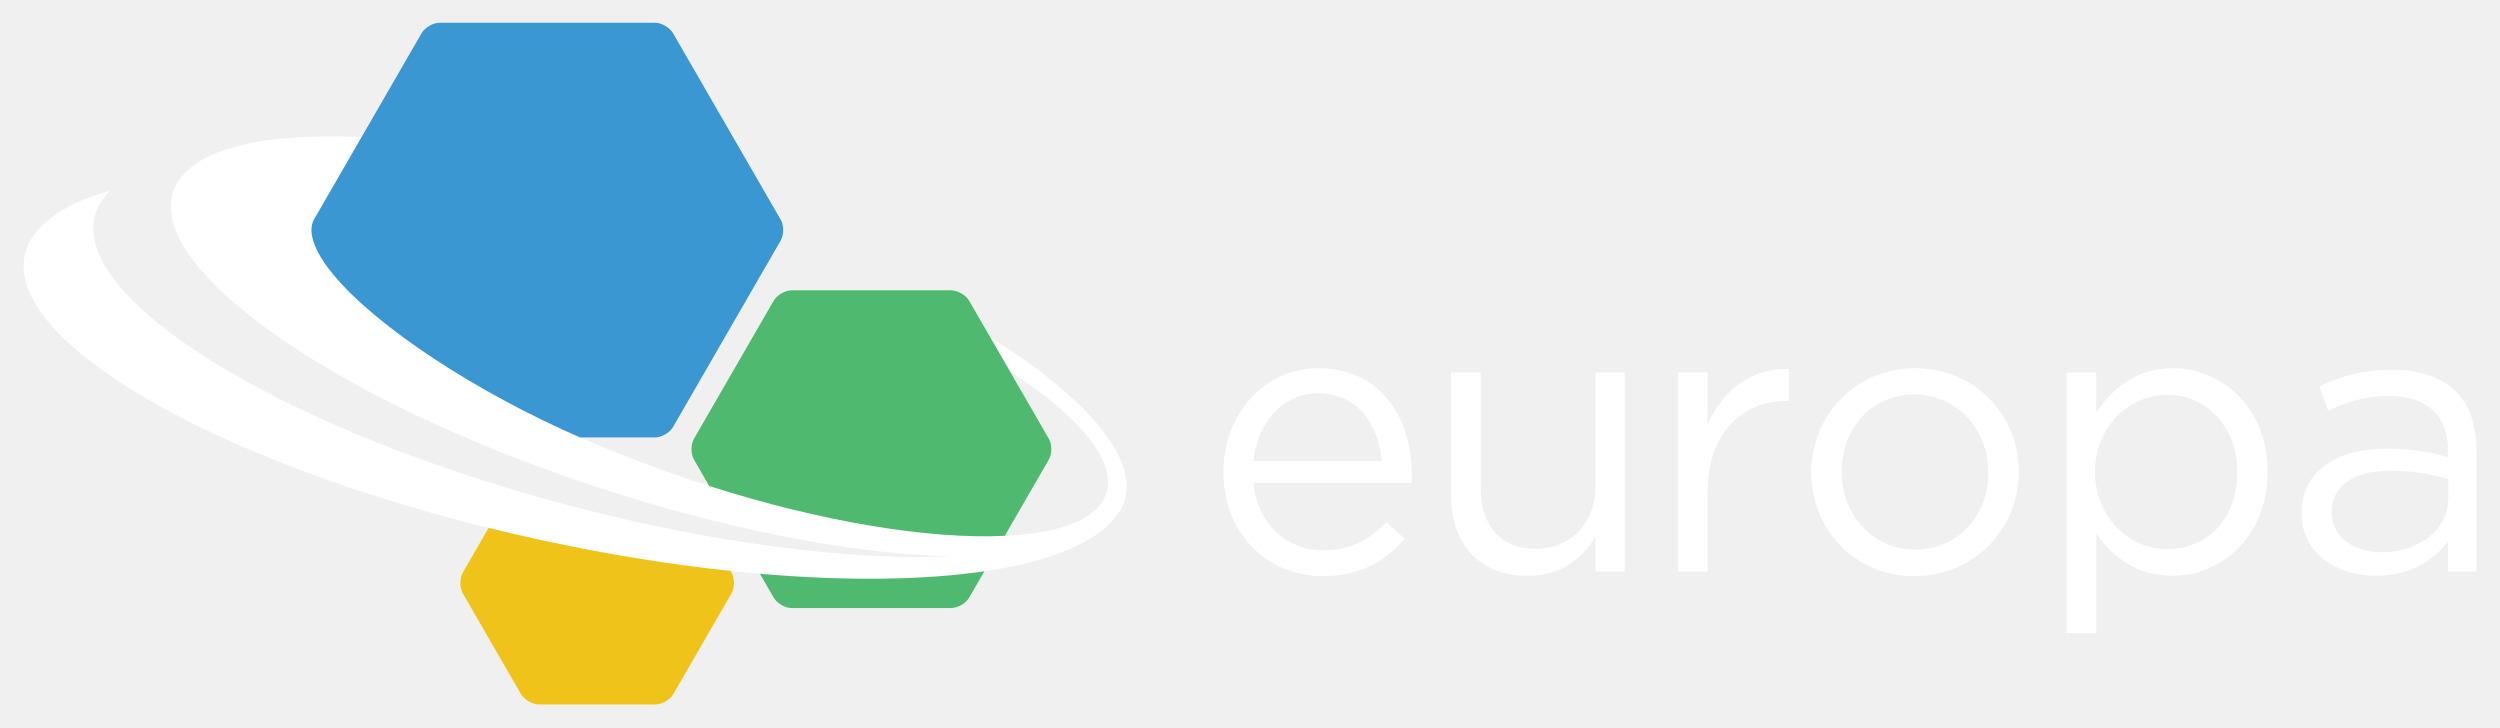
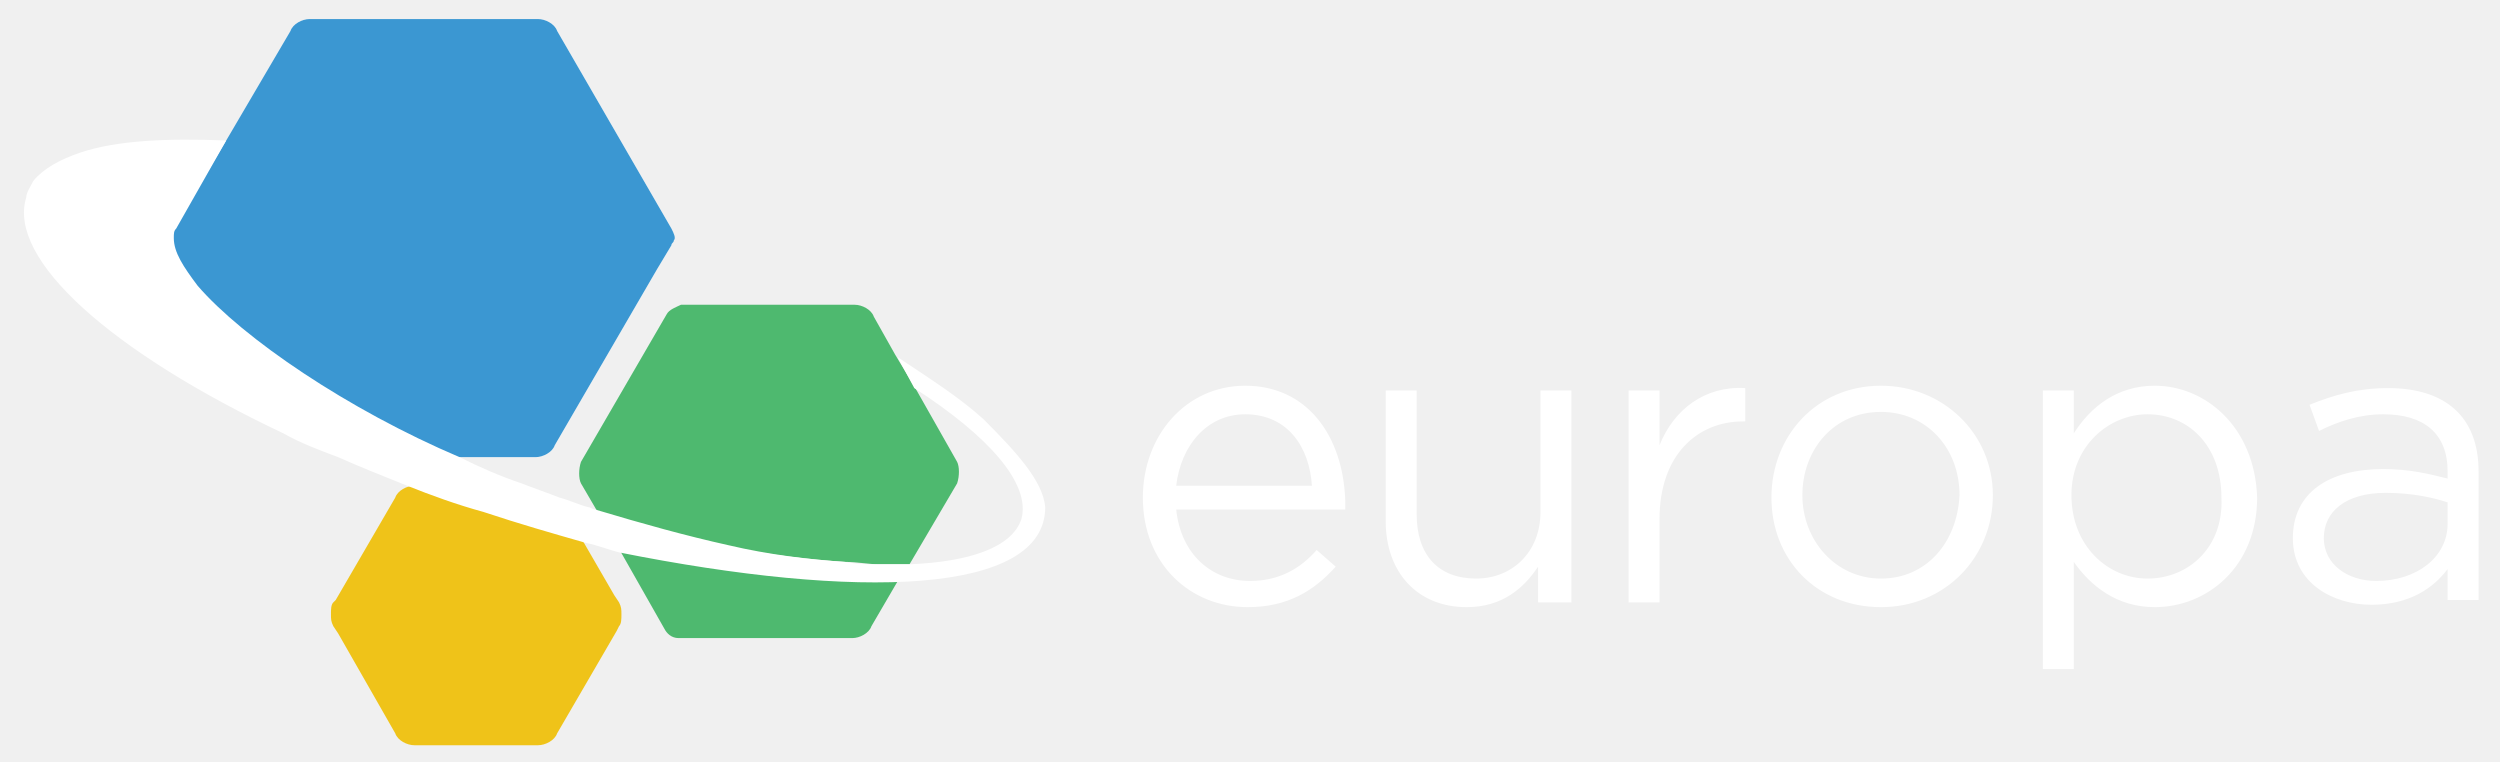
- <svg xmlns="http://www.w3.org/2000/svg" version="1.1" id="Layer_1" x="0px" y="0px" viewBox="0 0 110 32" style="enable-background:new 0 0 110 32;" xml:space="preserve">
+ <svg xmlns="http://www.w3.org/2000/svg" version="1.1" id="Layer_1" x="0px" y="0px" viewBox="0 0 105 32" style="enable-background:new 0 0 105 32;" xml:space="preserve">
  <style type="text/css">
- 	.st0{fill:none;}
- 	.st1{fill:#FFFFFF;}
- 	.st2{fill:#EFC319;}
- 	.st3{fill:#4EB96F;}
- 	.st4{fill:#3B97D2;}
+ 	.st0{fill:#FFFFFF;}
+ 	.st1{fill:#EFC319;}
+ 	.st2{fill:#3B97D2;}
+ 	.st3{fill:none;}
+ 	.st4{fill:#4EB96F;}
</style>
  <g>
-     <path class="st0" d="M46.149,20.225l-1.935,3.352c2.449-0.116,4.093-0.734,4.462-1.868c0.467-1.437-1.207-3.408-4.241-5.375   l1.715,2.97C46.295,19.557,46.295,19.971,46.149,20.225z" />
-     <path class="st1" d="M21.496,23.228l-1.133,1.962c-0.146,0.253-0.146,0.668,0,0.921l2.557,4.428C23.066,30.793,23.425,31,23.718,31   h5.113c0.293,0,0.651-0.207,0.798-0.461l2.557-4.428c0.146-0.253,0.146-0.668,0-0.921l-0.04-0.069   c-2.655-0.281-5.488-0.735-8.41-1.372C22.978,23.584,22.231,23.41,21.496,23.228z" />
-     <path class="st1" d="M33.435,25.246l0.605,1.048c0.146,0.253,0.505,0.461,0.798,0.461h7.009c0.292,0,0.651-0.207,0.798-0.461   l0.669-1.158C40.634,25.531,37.247,25.576,33.435,25.246z M46.149,19.304l-1.715-2.97l-0.866-1.499l-0.924-1.601   c-0.146-0.253-0.505-0.461-0.798-0.461h-7.009c-0.292,0-0.651,0.207-0.798,0.461l-3.504,6.07c-0.146,0.253-0.146,0.668,0,0.921   l0.668,1.158c5.041,1.61,9.742,2.349,13.009,2.194l1.935-3.352C46.295,19.971,46.295,19.557,46.149,19.304z" />
-     <path class="st1" d="M34.351,9.664l-4.736-8.203C29.469,1.207,29.11,1,28.818,1h-9.472c-0.293,0-0.651,0.207-0.798,0.461   l-2.641,4.574l-2.095,3.629c-0.07,0.121-0.104,0.279-0.107,0.439c0,0.016,0,0.032,0,0.048c0.02,0.557,0.374,1.23,0.993,1.97   c1.886,2.253,6.201,5.114,10.83,7.128h0.003h3.286c0.292,0,0.651-0.207,0.798-0.461l4.194-7.265l0.542-0.938   c0.038-0.066,0.065-0.144,0.083-0.226C34.486,10.126,34.459,9.851,34.351,9.664z" />
-     <path class="st1" d="M47.266,17.6c-0.968-0.903-2.22-1.836-3.698-2.765l0.866,1.499c3.034,1.967,4.708,3.938,4.241,5.375   c-0.369,1.134-2.013,1.751-4.462,1.868c-3.266,0.155-7.968-0.585-13.009-2.194c-0.097-0.031-0.193-0.06-0.29-0.092   c-0.409-0.133-0.815-0.272-1.22-0.413c-0.532-0.186-1.059-0.378-1.581-0.577c-0.881-0.336-1.745-0.688-2.584-1.052h-0.003   c-4.629-2.014-8.944-4.875-10.83-7.128c-0.62-0.74-0.973-1.413-0.993-1.97c0-0.016-0.001-0.032,0-0.048   c0.003-0.159,0.037-0.318,0.107-0.439l2.095-3.629c-2.465-0.114-4.521,0.067-5.98,0.549C9.054,6.872,8.395,7.268,7.989,7.772   C7.822,7.978,7.694,8.201,7.615,8.443c-0.832,2.558,3.58,6.423,10.608,9.783c0.725,0.347,1.477,0.689,2.255,1.023   c0.92,0.395,1.874,0.78,2.859,1.151c1.027,0.387,2.086,0.758,3.172,1.112c1.449,0.471,2.878,0.887,4.272,1.247   c0.478,0.124,0.95,0.238,1.419,0.349c3.603,0.848,6.923,1.312,9.673,1.38c-2.637,0.102-5.797-0.114-9.252-0.651   c-0.444-0.069-0.893-0.143-1.347-0.223c-1.979-0.348-4.041-0.796-6.15-1.35c-0.898-0.236-1.778-0.486-2.641-0.745   C11.282,18.154,3.26,12.974,4.177,9.485c0.108-0.41,0.341-0.777,0.676-1.106c-2.137,0.62-3.487,1.574-3.763,2.842   c-0.823,3.777,8.154,8.982,20.406,12.007c0.735,0.182,1.482,0.356,2.24,0.521c2.922,0.637,5.755,1.091,8.41,1.372   c0.435,0.046,0.865,0.088,1.29,0.125c3.811,0.33,7.199,0.285,9.878-0.11c2.663-0.392,4.625-1.129,5.594-2.193   c0.019-0.021,0.041-0.042,0.059-0.063c0.025-0.027,0.047-0.055,0.071-0.082c0.198-0.226,0.35-0.473,0.438-0.745   c0.028-0.087,0.046-0.177,0.063-0.267c0.001-0.004,0.002-0.008,0.003-0.012c0.005-0.021,0.004-0.043,0.008-0.065   c0.004-0.023,0.006-0.047,0.009-0.07C49.685,20.471,48.849,19.076,47.266,17.6z" />
-     <path class="st2" d="M21.496,23.228l-1.133,1.962c-0.146,0.253-0.146,0.668,0,0.921l2.557,4.428C23.066,30.793,23.425,31,23.718,31   h5.113c0.293,0,0.651-0.207,0.798-0.461l2.557-4.428c0.146-0.253,0.146-0.668,0-0.921l-0.04-0.069   c-2.655-0.281-5.488-0.735-8.41-1.372C22.978,23.584,22.231,23.41,21.496,23.228z" />
-     <g>
-       <path class="st3" d="M33.435,25.246l0.605,1.048c0.146,0.253,0.505,0.461,0.798,0.461h7.009c0.292,0,0.651-0.207,0.798-0.461    l0.669-1.158C40.634,25.531,37.247,25.576,33.435,25.246z" />
-       <path class="st3" d="M46.149,19.304l-1.715-2.97l-0.866-1.499l-0.924-1.601c-0.146-0.253-0.505-0.461-0.798-0.461h-7.009    c-0.293,0-0.651,0.207-0.798,0.461l-3.504,6.07c-0.146,0.253-0.146,0.668,0,0.921l0.668,1.158    c5.041,1.61,9.742,2.349,13.009,2.194l1.935-3.352C46.295,19.971,46.295,19.557,46.149,19.304z" />
-     </g>
-     <path class="st4" d="M34.351,9.664l-4.736-8.203C29.469,1.207,29.11,1,28.818,1h-9.472c-0.293,0-0.651,0.207-0.798,0.461   l-2.641,4.574l-2.095,3.629c-0.07,0.121-0.104,0.279-0.107,0.439c0,0.016,0,0.032,0,0.048c0.02,0.557,0.374,1.23,0.993,1.97   c1.886,2.253,6.201,5.114,10.83,7.128h0.003h3.286c0.292,0,0.651-0.207,0.798-0.461l4.194-7.265l0.542-0.938   c0.038-0.066,0.065-0.144,0.083-0.226C34.486,10.126,34.459,9.851,34.351,9.664z" />
-     <path class="st1" d="M58.032,16.2c-2.423,0-4.202,2.034-4.202,4.576c0,2.728,1.965,4.575,4.372,4.575   c1.66,0,2.728-0.661,3.609-1.644l-0.813-0.729c-0.712,0.746-1.559,1.237-2.762,1.237c-1.542,0-2.898-1.068-3.084-2.966h6.947   c0.017-0.152,0.017-0.288,0.017-0.407C62.116,18.268,60.625,16.2,58.032,16.2z M55.151,20.284c0.17-1.711,1.322-2.982,2.847-2.982   c1.745,0,2.661,1.389,2.796,2.982H55.151z M70.201,21.402c0,1.644-1.136,2.745-2.627,2.745c-1.542,0-2.423-1.017-2.423-2.643   v-5.117h-1.305v5.439c0,2.084,1.237,3.508,3.355,3.508c1.508,0,2.407-0.762,2.999-1.711v1.525h1.287v-8.761h-1.287V21.402z    M75.134,18.674v-2.287h-1.305v8.761h1.305v-3.491c0-2.644,1.559-4.016,3.474-4.016h0.102v-1.406   C77.049,16.166,75.778,17.217,75.134,18.674z M84.269,16.2c-2.643,0-4.575,2.101-4.575,4.592s1.914,4.558,4.541,4.558   c2.643,0,4.592-2.101,4.592-4.592S86.895,16.2,84.269,16.2z M84.269,24.182c-1.847,0-3.236-1.525-3.236-3.423   c0-1.898,1.305-3.406,3.202-3.406c1.847,0,3.254,1.525,3.254,3.44C87.488,22.673,86.166,24.182,84.269,24.182z M95.59,16.2   c-1.61,0-2.643,0.898-3.355,1.949v-1.762h-1.305v11.472h1.305V23.47c0.678,0.983,1.729,1.864,3.355,1.864   c2.119,0,4.185-1.694,4.185-4.575C99.776,17.861,97.692,16.2,95.59,16.2z M95.353,24.165c-1.627,0-3.169-1.356-3.169-3.406   c0-2.034,1.541-3.389,3.169-3.389c1.66,0,3.084,1.322,3.084,3.406C98.437,22.911,97.048,24.165,95.353,24.165z M105.235,16.268   c-1.271,0-2.22,0.288-3.186,0.729l0.389,1.068c0.814-0.373,1.627-0.644,2.661-0.644c1.644,0,2.61,0.814,2.61,2.389v0.305   c-0.78-0.22-1.576-0.373-2.694-0.373c-2.22,0-3.745,0.983-3.745,2.847c0,1.83,1.644,2.745,3.27,2.745   c1.542,0,2.559-0.712,3.169-1.508v1.322h1.254v-5.355C108.963,17.488,107.624,16.268,105.235,16.268z M107.726,21.928   c0,1.39-1.322,2.372-2.932,2.372c-1.186,0-2.203-0.644-2.203-1.762c0-1.119,0.915-1.83,2.559-1.83c1.067,0,1.932,0.186,2.576,0.373   V21.928z" />
+     <path class="st0" d="M28.2,9.6l-4.8-8.3c-0.1-0.3-0.5-0.5-0.8-0.5H13c-0.3,0-0.7,0.2-0.8,0.5L9.5,5.9L7.3,9.6   C7.3,9.7,7.2,9.8,7.2,10c0,0,0,0,0,0c0,0.6,0.4,1.3,1,2c1.9,2.3,6.3,5.2,11,7.2h0h3.3c0.3,0,0.7-0.2,0.8-0.5l4.3-7.4l0.6-1   c0-0.1,0.1-0.1,0.1-0.2C28.4,10,28.3,9.8,28.2,9.6z" />
+     <path class="st1" d="M26,25.3L25.8,25l-2.2-3.8C23.5,21,22.2,21,21.9,21l-4.5-0.6c-0.3,0-0.7,0.2-0.8,0.5l-2.5,4.3L14,25.3   c-0.1,0.1-0.1,0.3-0.1,0.5c0,0.2,0,0.3,0.1,0.5l0.2,0.3l2.4,4.2c0.1,0.3,0.5,0.5,0.8,0.5h5.2c0.3,0,0.7-0.2,0.8-0.5l2.5-4.3   l0.1-0.2c0.1-0.1,0.1-0.3,0.1-0.5C26.1,25.6,26.1,25.5,26,25.3z" />
+     <path class="st2" d="M28.2,9.6l-4.8-8.3c-0.1-0.3-0.5-0.5-0.8-0.5H13c-0.3,0-0.7,0.2-0.8,0.5L9.5,5.9L7.3,9.6   C7.3,9.7,7.2,9.8,7.2,10c0,0,0,0,0,0c0,0.6,0.4,1.3,1,2c1.9,2.3,6.3,5.2,11,7.2h0h3.3c0.3,0,0.7-0.2,0.8-0.5l4.3-7.4l0.6-1   c0-0.1,0.1-0.1,0.1-0.2C28.4,10,28.3,9.8,28.2,9.6z" />
+     <path class="st0" d="M52.3,16.2c-2.5,0-4.3,2.1-4.3,4.7c0,2.8,2,4.6,4.4,4.6c1.7,0,2.8-0.7,3.7-1.7l-0.8-0.7   c-0.7,0.8-1.6,1.3-2.8,1.3c-1.6,0-2.9-1.1-3.1-3h7.1c0-0.2,0-0.3,0-0.4C56.4,18.3,54.9,16.2,52.3,16.2z M49.4,20.4   c0.2-1.7,1.3-3,2.9-3c1.8,0,2.7,1.4,2.8,3H49.4z M64.7,21.5c0,1.7-1.2,2.8-2.7,2.8c-1.6,0-2.5-1-2.5-2.7v-5.2h-1.3v5.5   c0,2.1,1.3,3.6,3.4,3.6c1.5,0,2.4-0.8,3-1.7v1.5H66v-8.9h-1.3V21.5z M69.7,18.7v-2.3h-1.3v8.9h1.3v-3.5c0-2.7,1.6-4.1,3.5-4.1h0.1   v-1.4C71.6,16.2,70.3,17.2,69.7,18.7z M79,16.2c-2.7,0-4.6,2.1-4.6,4.7s1.9,4.6,4.6,4.6c2.7,0,4.7-2.1,4.7-4.7S81.6,16.2,79,16.2z    M79,24.3c-1.9,0-3.3-1.6-3.3-3.5c0-1.9,1.3-3.5,3.3-3.5c1.9,0,3.3,1.5,3.3,3.5C82.2,22.8,80.9,24.3,79,24.3z M90.5,16.2   c-1.6,0-2.7,0.9-3.4,2v-1.8h-1.3v11.7h1.3v-4.5c0.7,1,1.8,1.9,3.4,1.9c2.2,0,4.3-1.7,4.3-4.6C94.7,17.9,92.6,16.2,90.5,16.2z    M90.2,24.3c-1.7,0-3.2-1.4-3.2-3.5c0-2.1,1.6-3.4,3.2-3.4c1.7,0,3.1,1.3,3.1,3.5C93.4,23,91.9,24.3,90.2,24.3z M100.3,16.3   C99,16.3,98,16.6,97,17l0.4,1.1c0.8-0.4,1.7-0.7,2.7-0.7c1.7,0,2.7,0.8,2.7,2.4v0.3c-0.8-0.2-1.6-0.4-2.7-0.4c-2.3,0-3.8,1-3.8,2.9   c0,1.9,1.7,2.8,3.3,2.8c1.6,0,2.6-0.7,3.2-1.5v1.3h1.3v-5.4C104.1,17.5,102.7,16.3,100.3,16.3z M102.8,22c0,1.4-1.3,2.4-3,2.4   c-1.2,0-2.2-0.7-2.2-1.8c0-1.1,0.9-1.9,2.6-1.9c1.1,0,2,0.2,2.6,0.4V22z" />
+     <path class="st3" d="M35.5,23.6c-1.5-0.1-3.2-0.3-4.9-0.7C32.3,23.3,34,23.5,35.5,23.6z" />
+     <path class="st4" d="M35.5,23.6c0.5,0,1,0.1,1.4,0.1c0.5,0,0.9,0,1.3,0l2-3.4c0.1-0.3,0.1-0.7,0-0.9l-1.7-3l0,0l-0.9-1.5l-0.9-1.6   c-0.1-0.3-0.5-0.5-0.8-0.5h-7.1c-0.1,0-0.2,0-0.2,0c-0.2,0.1-0.5,0.2-0.6,0.4l-3.6,6.2c-0.1,0.3-0.1,0.7,0,0.9l0.7,1.2   c1.9,0.6,3.8,1.1,5.6,1.5C32.3,23.3,34,23.5,35.5,23.6z" />
+     <path class="st4" d="M25.8,22.7l2.1,3.7c0.1,0.2,0.3,0.4,0.6,0.4c0.1,0,0.2,0,0.2,0h7.1c0.3,0,0.7-0.2,0.8-0.5l1.4-2.4   C34.7,24.4,28.3,23.2,25.8,22.7z" />
+     <path class="st0" d="M43.9,21.3c-0.1-1.1-1.2-2.3-2.6-3.7c-1-0.9-2.1-1.6-3.6-2.6l0.7,1.3l0,0c3.1,2,4.9,4,4.5,5.5   c-0.4,1.2-2.2,1.8-4.7,1.9c-0.4,0-0.9,0-1.3,0c-0.5,0-0.9,0-1.4-0.1c-1.5-0.1-3.2-0.3-4.9-0.7c-1.8-0.4-3.6-0.9-5.6-1.5   c-0.1,0-0.2-0.1-0.3-0.1c-0.4-0.1-0.8-0.3-1.2-0.4c-0.5-0.2-1.1-0.4-1.6-0.6c-0.9-0.3-1.8-0.7-2.6-1.1h0c-4.7-2-9.1-5-11-7.2   c-0.6-0.8-1-1.4-1-2c0,0,0,0,0,0c0-0.2,0-0.3,0.1-0.4l2.1-3.7C7,5.8,4.9,5.9,3.4,6.4c-0.9,0.3-1.6,0.7-2,1.2   C1.3,7.8,1.1,8.1,1.1,8.3c-0.8,2.6,3.6,6.5,10.8,9.9c0.7,0.4,1.5,0.7,2.3,1c0.9,0.4,1.9,0.8,2.9,1.2c1,0.4,2.1,0.8,3.2,1.1   c1.5,0.5,2.9,0.9,4.3,1.3c0.5,0.1,1,0.3,1.4,0.4C36,25.2,43.9,25,43.9,21.3z" />
  </g>
</svg>
